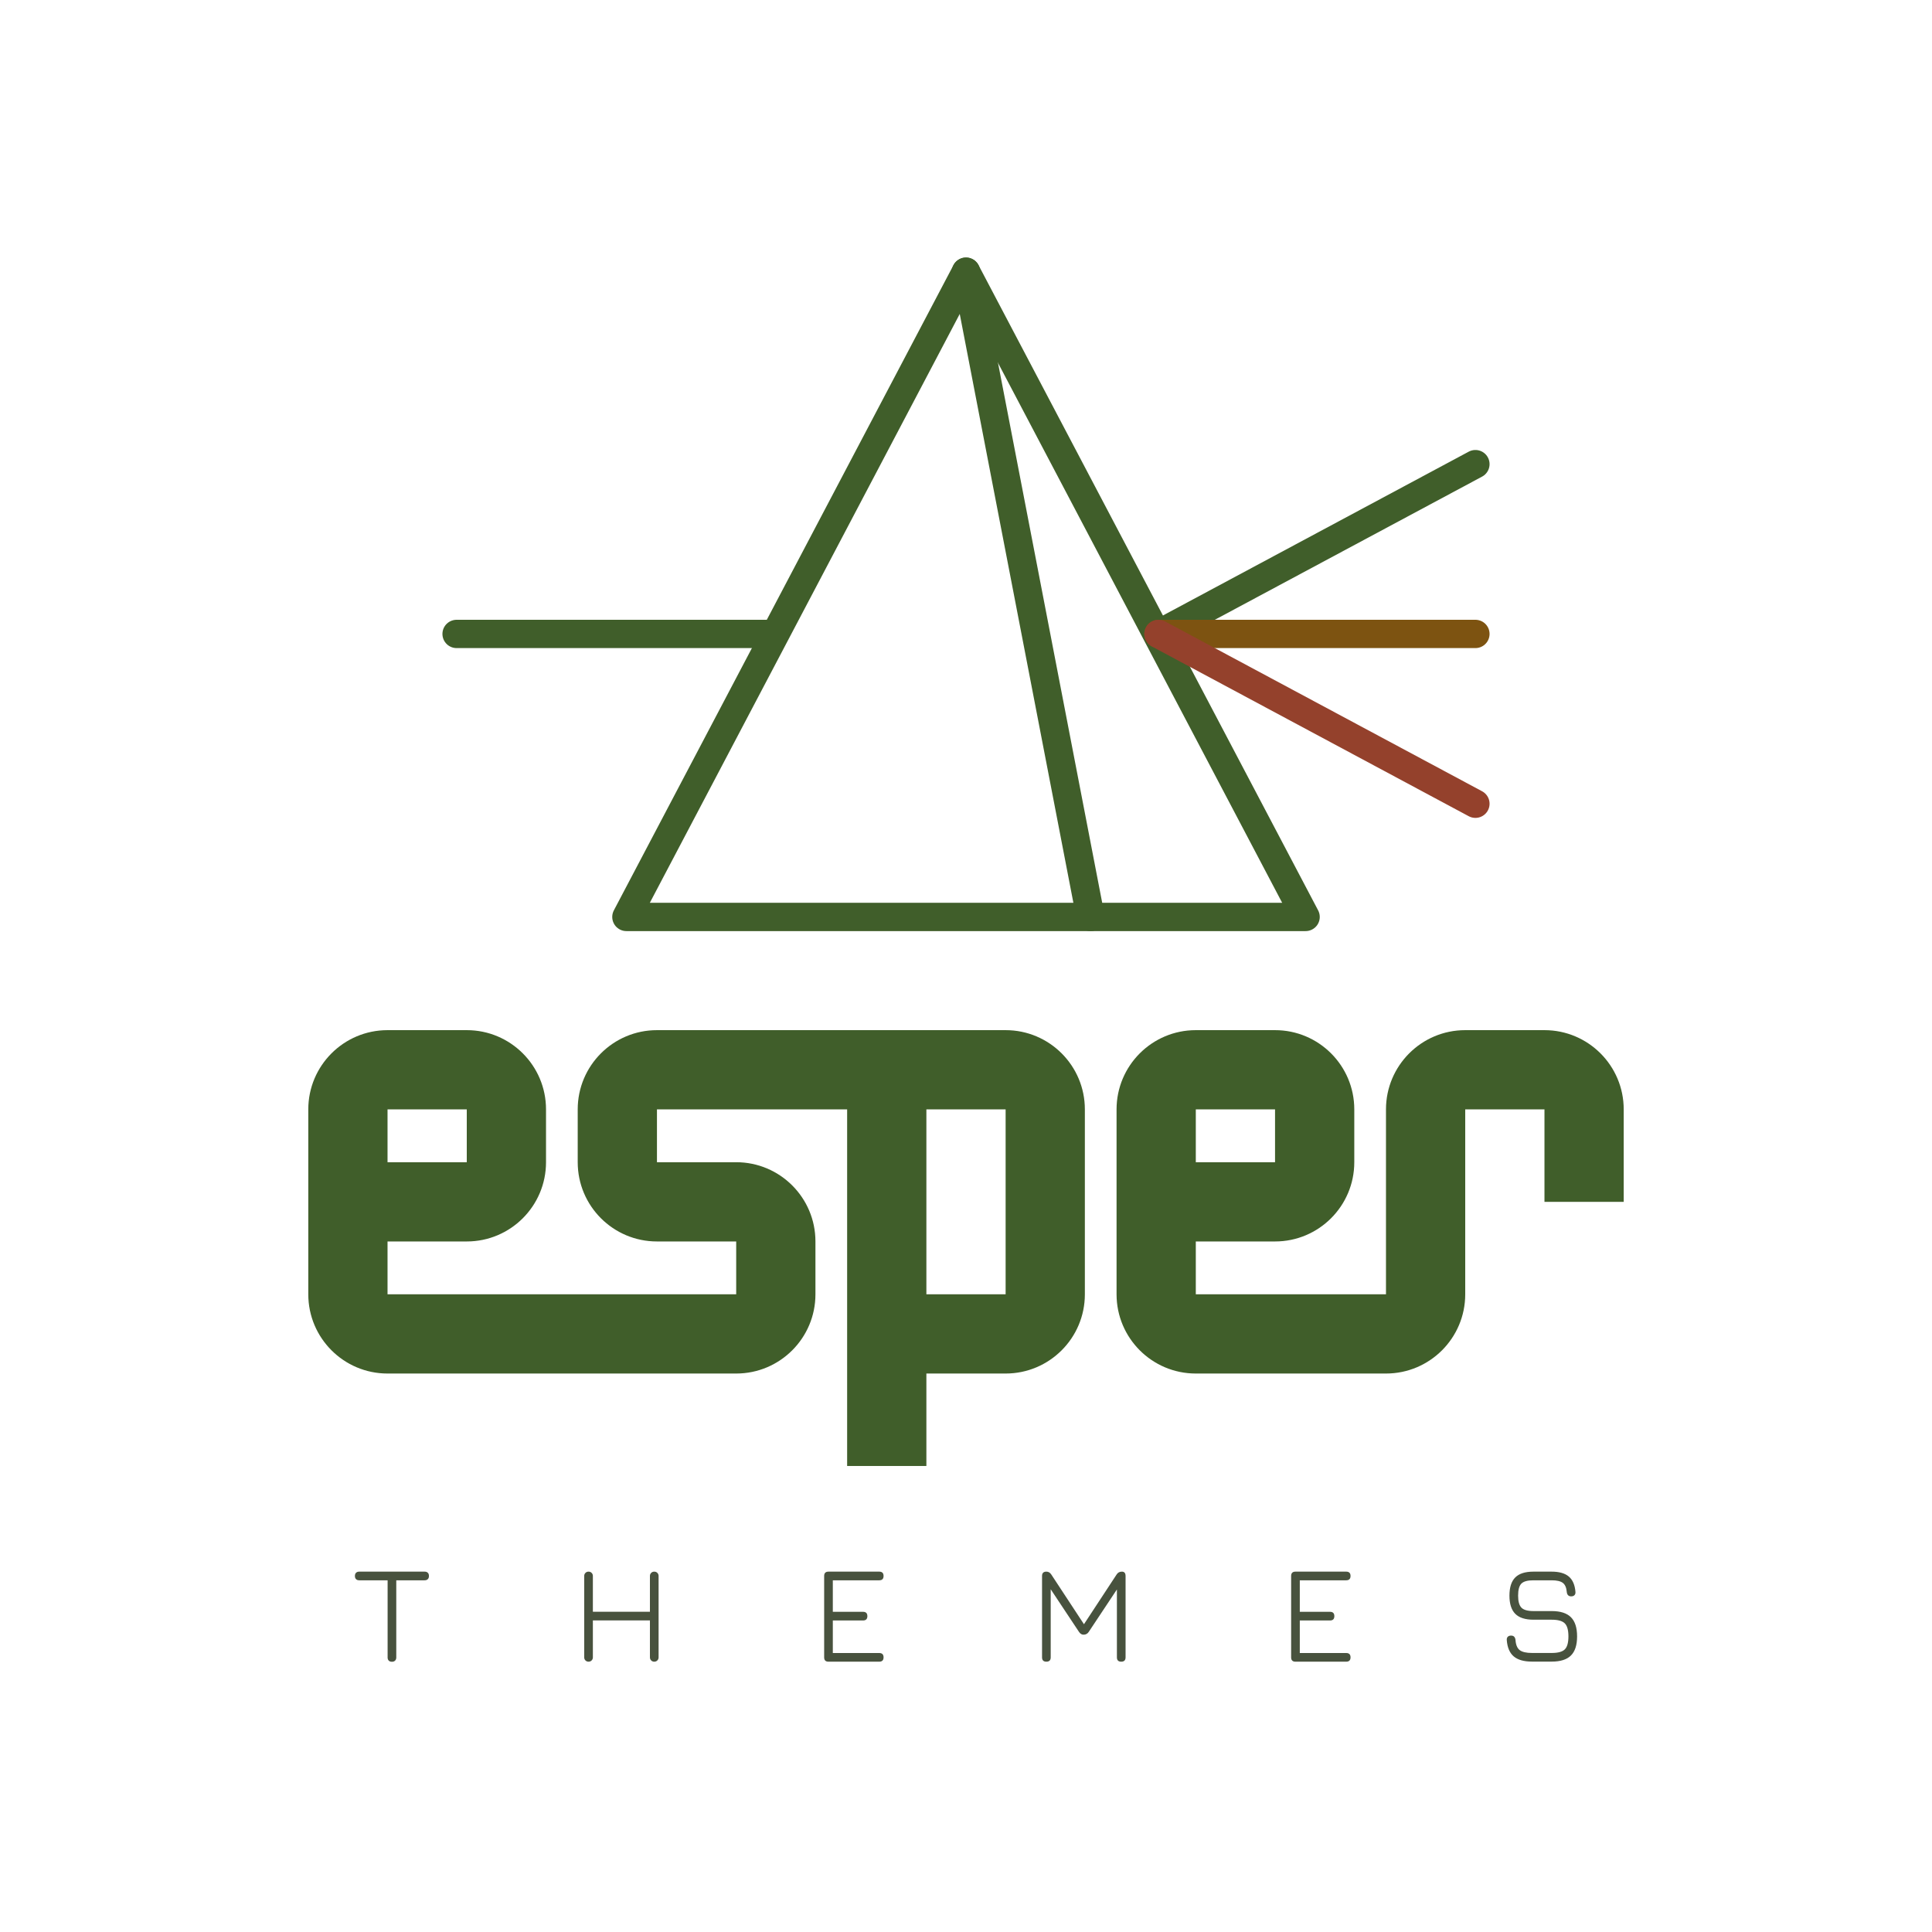
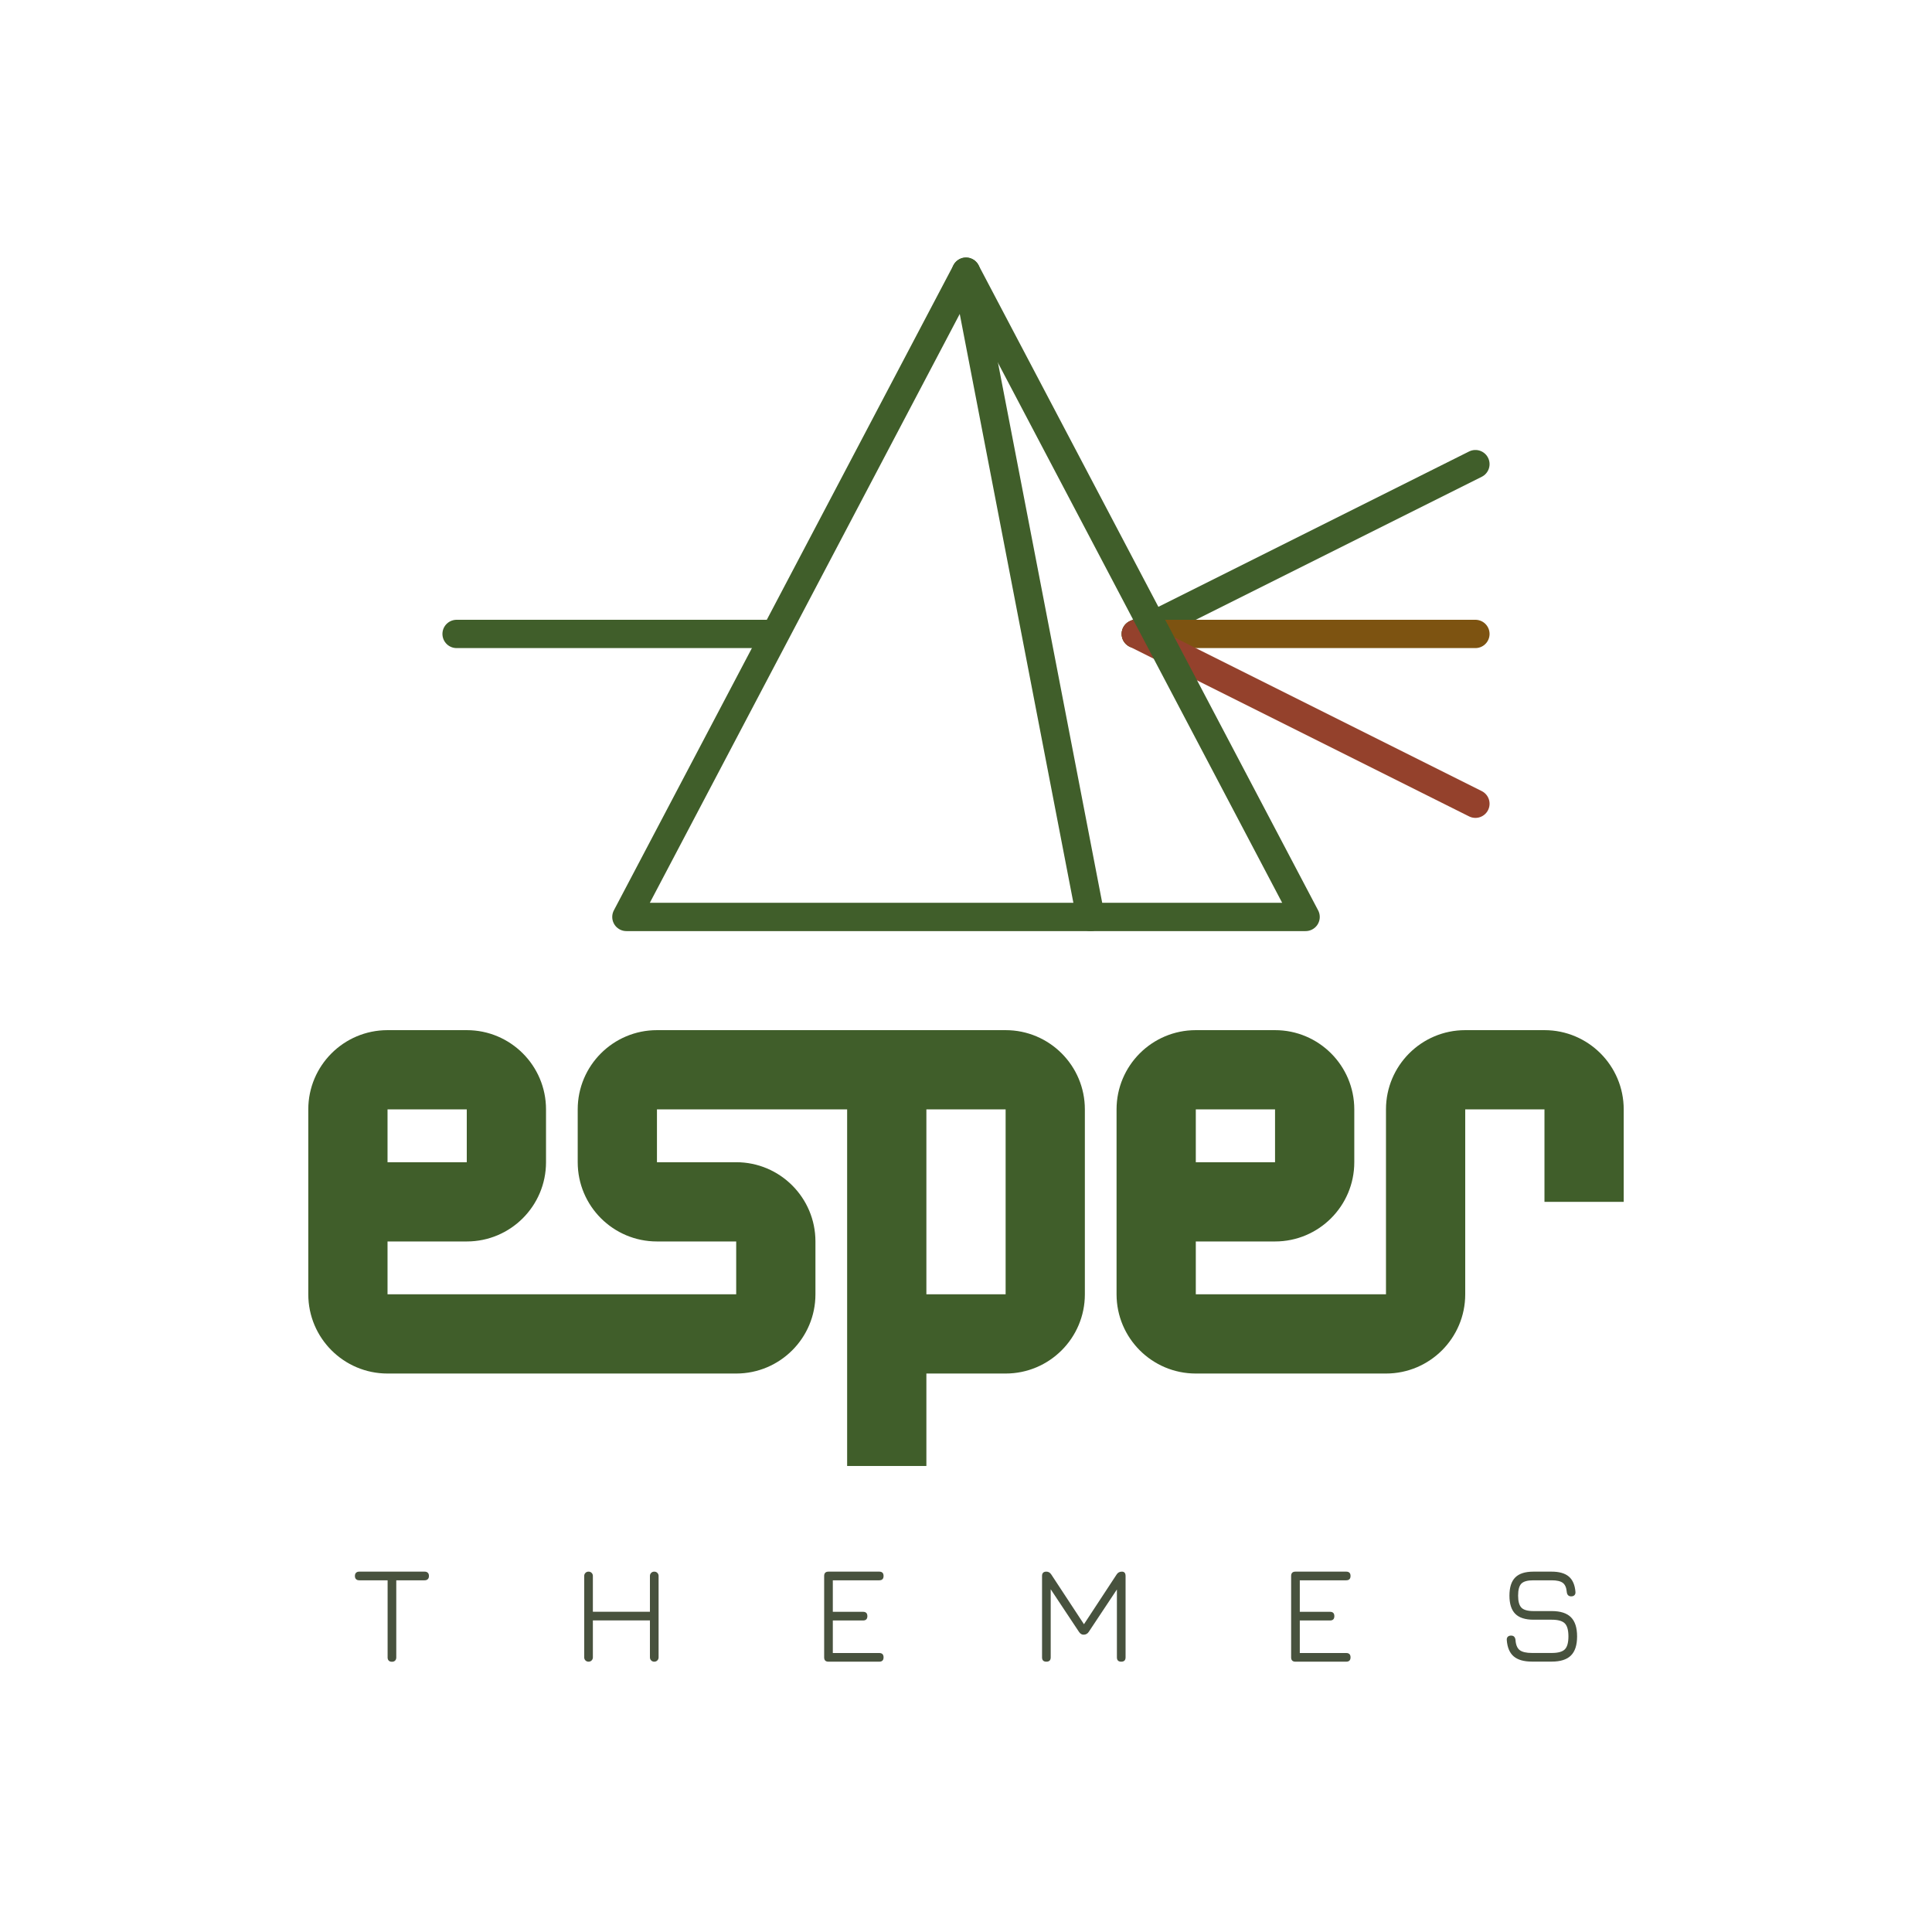
<svg xmlns="http://www.w3.org/2000/svg" viewBox="0 0 1024 1024" role="img" aria-label="Esper Themes">
  <g transform="translate(212 36) scale(3)" fill="none" stroke="#405E2A" stroke-width="5" stroke-linejoin="round" stroke-linecap="round">
+     <line x1="130" y1="100" x2="190" y2="70" stroke="#405E2A" />
+     <line x1="130" y1="100" x2="190" y2="100" stroke="#7D5311" />
+     <line x1="130" y1="100" x2="190" y2="130" stroke="#94412C" />
+     <line x1="10" y1="100" x2="66" y2="100" />
    <polygon points="100,36 40,150 160,150" />
    <line x1="100" y1="36" x2="122" y2="150" />
-     <line x1="10" y1="100" x2="66" y2="100" />
-     <line x1="134" y1="100" x2="190" y2="70" stroke="#405E2A" />
-     <line x1="134" y1="100" x2="190" y2="100" stroke="#7D5311" />
-     <line x1="134" y1="100" x2="190" y2="130" stroke="#94412C" />
  </g>
  <g transform="translate(30.4 567) scale(1.4)">
    <g fill="#405E2A">
      <path d="M110.0,65.0 L155.0,65.0 A30,30 0 0 0 185.0,35.0 L185.0,15.0 A30,30 0 0 0 155.0,-15.0 L125.0,-15.0 A30,30 0 0 0 95.0,15.0 L95.0,85.0 A30,30 0 0 0 125.0,115.0 L257.0,115.0 A30,30 0 0 0 287.0,85.0 L287.0,65.0 A30,30 0 0 0 257.0,35.0 L227.0,35.0 L227.0,15.0 L359.0,15.0 L359.0,85.0 L314.0,85.0 L314.0,115.0 L359.0,115.0 A30,30 0 0 0 389.0,85.0 L389.0,15.0 A30,30 0 0 0 359.0,-15.0 L227.0,-15.0 A30,30 0 0 0 197.0,15.0 L197.0,35.0 A30,30 0 0 0 227.0,65.0 L257.0,65.0 L257.0,85.0 L125.0,85.0 L125.0,15.0 L155.0,15.0 L155.0,35.0 L110.0,35.0 Z" />
      <rect x="299.0" y="0" width="30" height="150" />
      <path d="M416.0,65.0 L461.0,65.0 A30,30 0 0 0 491.0,35.0 L491.0,15.0 A30,30 0 0 0 461.0,-15.0 L431.0,-15.0 A30,30 0 0 0 401.0,15.0 L401.0,85.0 A30,30 0 0 0 431.0,115.0 L503.0,115.0 A30,30 0 0 0 533.0,85.0 L533.0,15.0 L563.0,15.0 L563.0,50.0 L593.0,50.0 L593.0,15.0 A30,30 0 0 0 563.0,-15.0 L533.0,-15.0 A30,30 0 0 0 503.0,15.0 L503.0,85.0 L431.0,85.0 L431.0,15.0 L461.0,15.0 L461.0,35.0 L416.0,35.0 Z" />
    </g>
    <path fill="#29341D" fill-opacity="0.85" transform="translate(111.51 224.09)" d="M15.16 0.03L15.16 0.03Q14.38 0.03 13.95-0.40Q13.52-0.83 13.52-1.61L13.52-1.61L13.52-30.81L2.78-30.81Q2.00-30.81 1.57-31.24Q1.14-31.67 1.14-32.45L1.14-32.45Q1.14-33.23 1.57-33.66Q2.00-34.09 2.78-34.09L2.78-34.09L27.53-34.09Q28.31-34.09 28.74-33.66Q29.17-33.23 29.17-32.45L29.17-32.45Q29.17-31.67 28.74-31.24Q28.31-30.81 27.53-30.81L27.53-30.81L16.80-30.81L16.80-1.61Q16.80-0.86 16.37-0.42Q15.94 0.03 15.16 0.03ZM89.59 0L89.59 0Q88.89 0 88.42-0.47Q87.95-0.94 87.95-1.64L87.95-1.64L87.95-32.45Q87.95-33.15 88.42-33.62Q88.89-34.09 89.59-34.09L89.59-34.09Q90.29-34.09 90.76-33.62Q91.23-33.15 91.23-32.45L91.23-32.45L91.23-18.90L112.83-18.90L112.83-32.45Q112.83-33.15 113.30-33.62Q113.77-34.09 114.47-34.09L114.47-34.09Q115.17-34.09 115.64-33.62Q116.11-33.15 116.11-32.45L116.11-32.45L116.11-1.64Q116.11-0.94 115.64-0.47Q115.17 0 114.47 0L114.47 0Q113.77 0 113.30-0.47Q112.83-0.94 112.83-1.64L112.83-1.64L112.83-15.63L91.23-15.63L91.23-1.64Q91.23-0.94 90.76-0.47Q90.29 0 89.59 0ZM199.64 0L180.43 0Q178.79 0 178.79-1.64L178.79-1.64L178.79-32.45Q178.79-34.09 180.43-34.09L180.43-34.09L199.64-34.09Q201.28-34.09 201.28-32.45L201.28-32.45Q201.28-30.81 199.64-30.81L199.64-30.81L182.07-30.81L182.07-18.88L193.51-18.88Q195.15-18.88 195.15-17.24L195.15-17.24Q195.15-15.60 193.51-15.60L193.51-15.60L182.07-15.60L182.07-3.28L199.64-3.28Q201.28-3.28 201.28-1.64L201.28-1.64Q201.28 0 199.64 0L199.64 0ZM262.92 0L262.92 0Q261.28 0 261.28-1.64L261.28-1.64L261.28-32.45Q261.28-34.09 262.92-34.09L262.92-34.09Q264.07-34.09 264.77-33.02L264.77-33.02L277.48-13.68L276.75-13.57L289.52-33.02Q290.20-34.09 291.50-34.09L291.50-34.09Q292.90-34.09 292.90-32.45L292.90-32.45L292.90-1.64Q292.90 0 291.26 0L291.26 0Q289.62 0 289.62-1.64L289.62-1.64L289.62-29.17L290.61-28.83L278.96-11.28Q278.26-10.22 276.99-10.22L276.99-10.22Q275.97-10.22 275.27-11.28L275.27-11.28L263.62-28.83L264.56-28.52L264.56-1.64Q264.56 0 262.92 0ZM376.43 0L357.22 0Q355.58 0 355.58-1.64L355.58-1.64L355.58-32.45Q355.58-34.09 357.22-34.09L357.22-34.09L376.43-34.09Q378.07-34.09 378.07-32.45L378.07-32.45Q378.07-30.81 376.43-30.81L376.43-30.81L358.86-30.81L358.86-18.88L370.30-18.88Q371.94-18.88 371.94-17.24L371.94-17.24Q371.94-15.60 370.30-15.60L370.30-15.60L358.86-15.60L358.86-3.28L376.43-3.28Q378.07-3.28 378.07-1.64L378.07-1.64Q378.07 0 376.43 0L376.43 0ZM454.25-0.03L446.76-0.03Q442.18-0.03 439.85-2.00Q437.53-3.98 437.22-8.19L437.22-8.19Q437.16-9.00 437.61-9.44Q438.05-9.88 438.83-9.88L438.83-9.88Q439.61-9.88 440.01-9.46Q440.41-9.05 440.52-8.27L440.52-8.27Q440.70-5.49 442.10-4.39Q443.51-3.30 446.76-3.30L446.76-3.30L454.25-3.30Q457.83-3.30 459.20-4.67Q460.56-6.03 460.56-9.57L460.56-9.57Q460.56-13.16 459.17-14.52Q457.78-15.89 454.25-15.89L454.25-15.89L447.36-15.89Q442.65-15.89 440.44-18.11Q438.23-20.33 438.23-25.01L438.23-25.01Q438.23-29.69 440.43-31.89Q442.62-34.09 447.30-34.09L447.30-34.09L454.22-34.09Q458.51-34.09 460.71-32.23Q462.90-30.37 463.22-26.42L463.22-26.42Q463.29-25.64 462.85-25.18Q462.41-24.73 461.60-24.73L461.60-24.73Q460.85-24.73 460.43-25.16Q460.02-25.58 459.94-26.34L459.94-26.34Q459.73-28.86 458.43-29.84Q457.13-30.81 454.22-30.81L454.22-30.81L447.30-30.81Q443.98-30.81 442.74-29.55Q441.51-28.29 441.51-25.01L441.51-25.01Q441.51-21.74 442.77-20.45Q444.03-19.16 447.36-19.16L447.36-19.16L454.25-19.16Q459.16-19.16 461.50-16.84Q463.84-14.51 463.84-9.57L463.84-9.57Q463.84-4.65 461.51-2.34Q459.19-0.03 454.25-0.03L454.25-0.03Z" />
  </g>
</svg>
